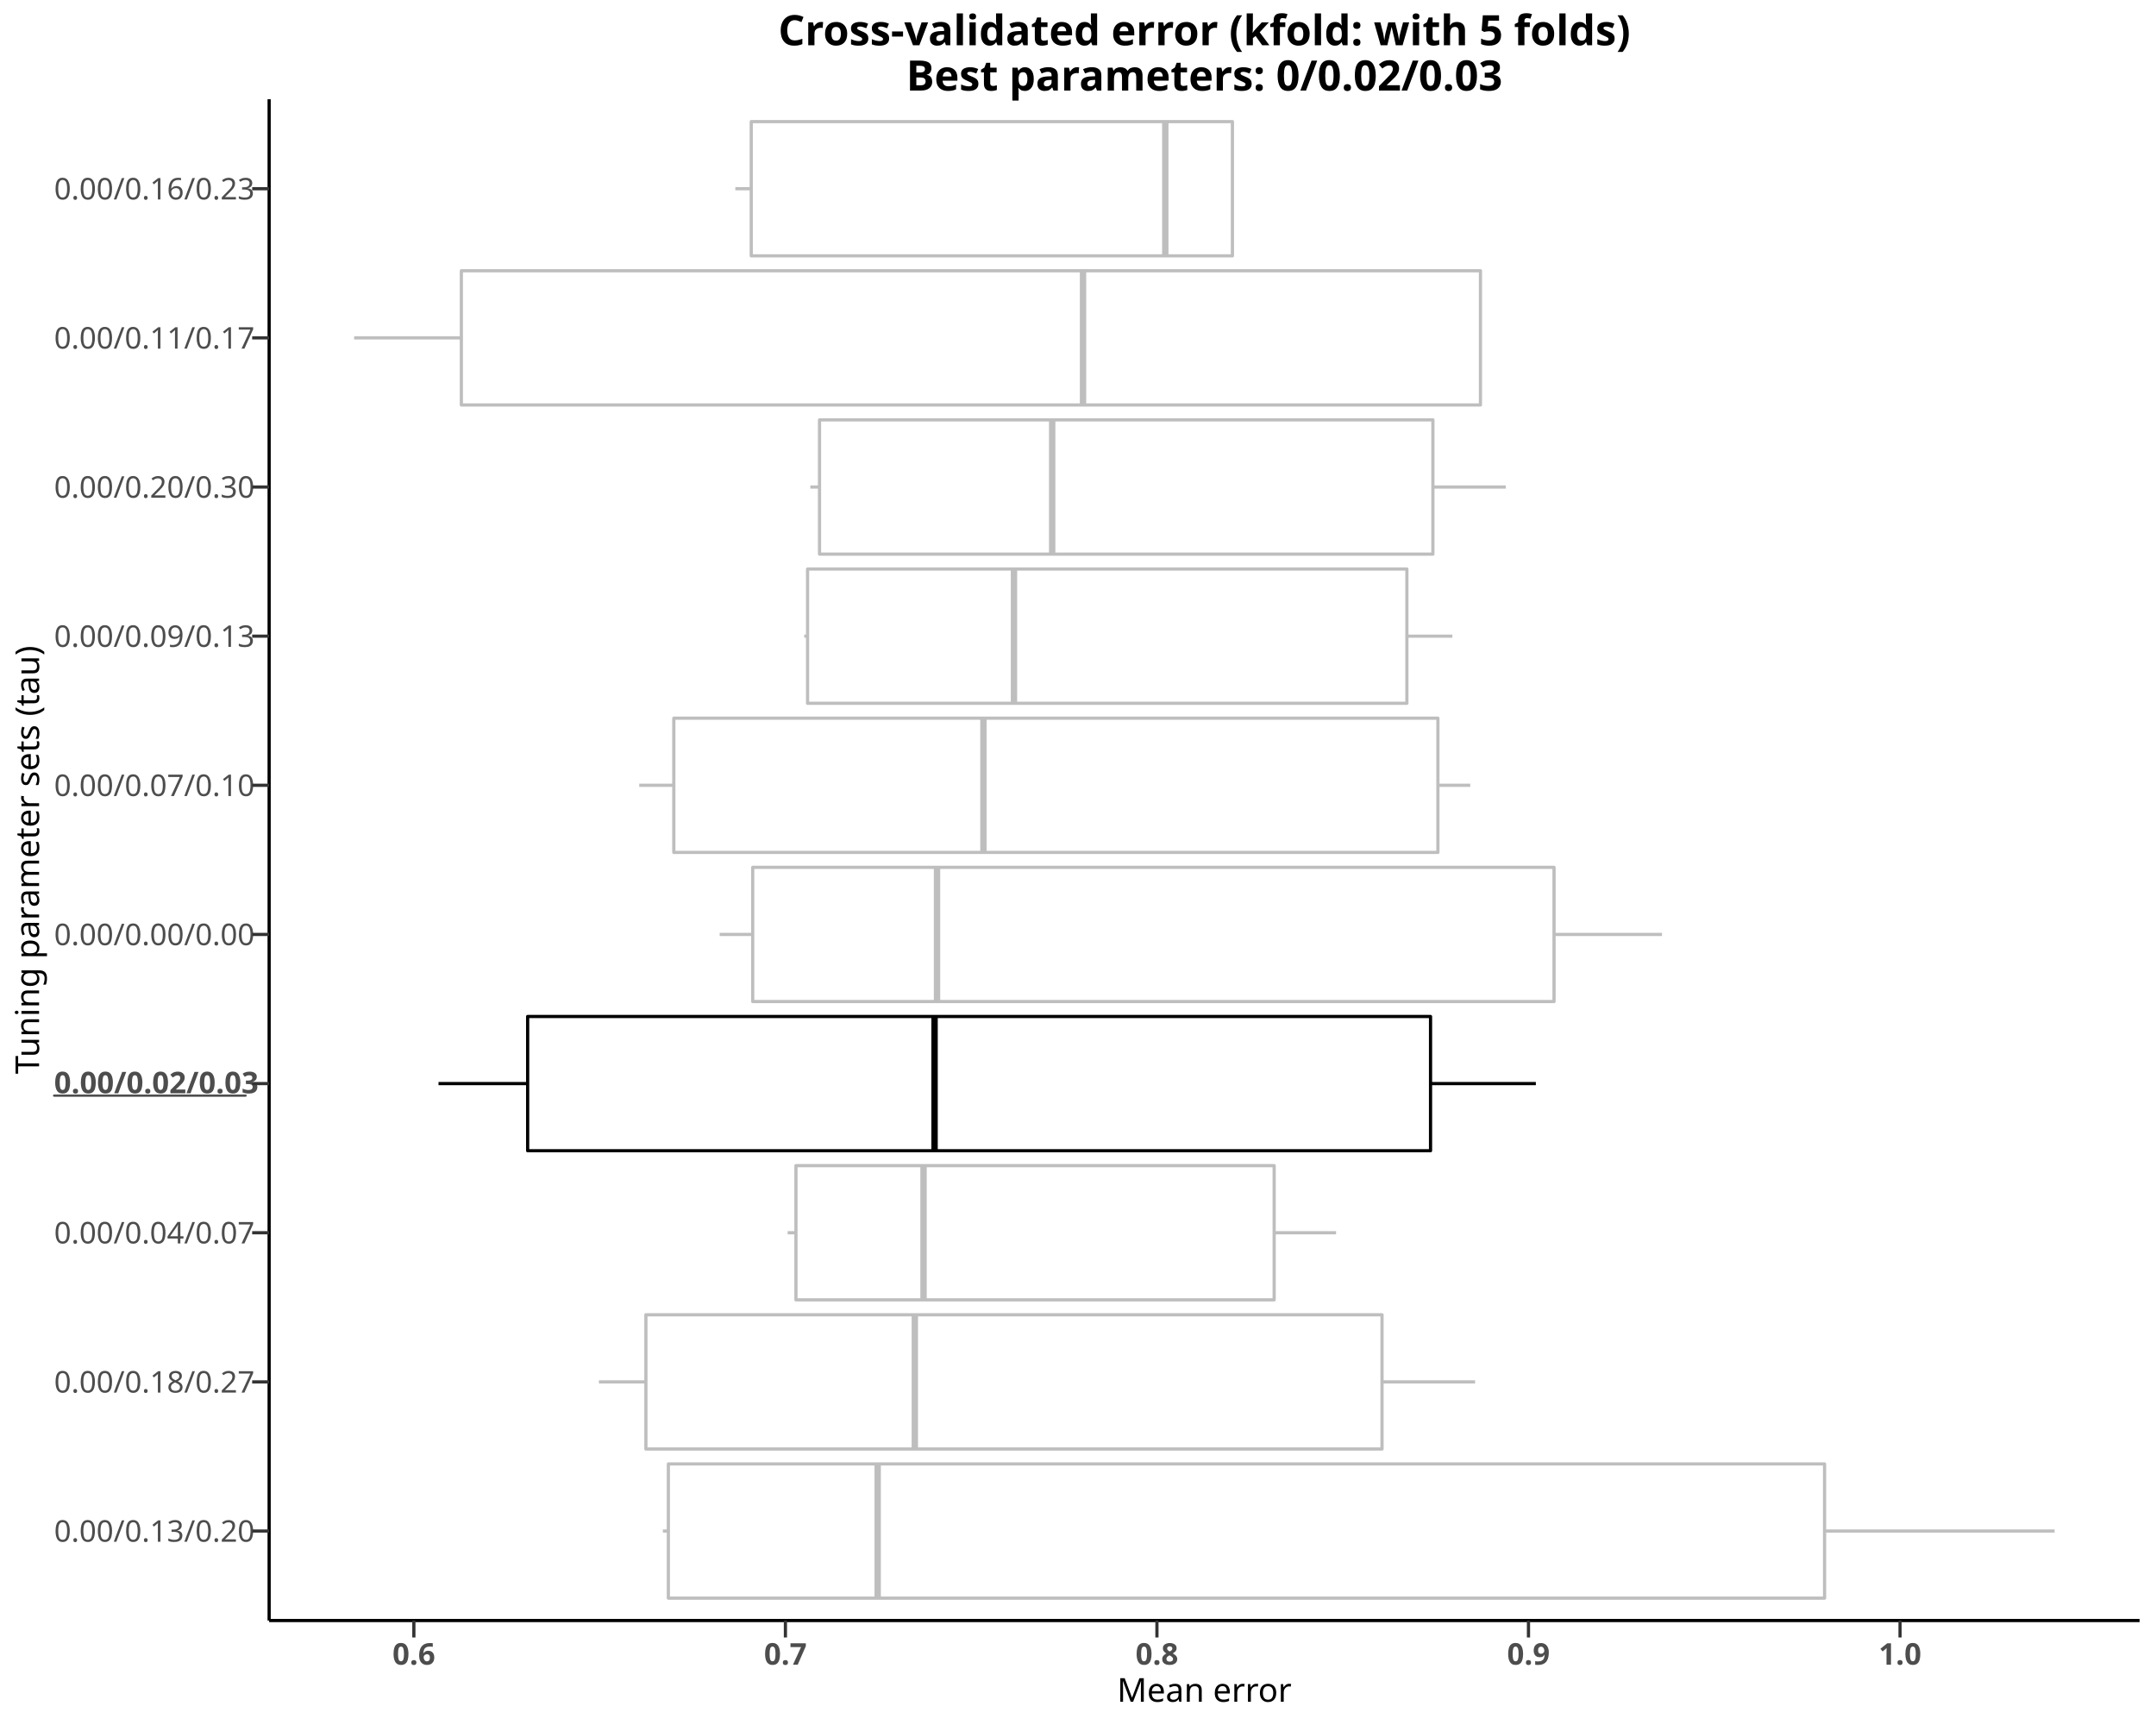
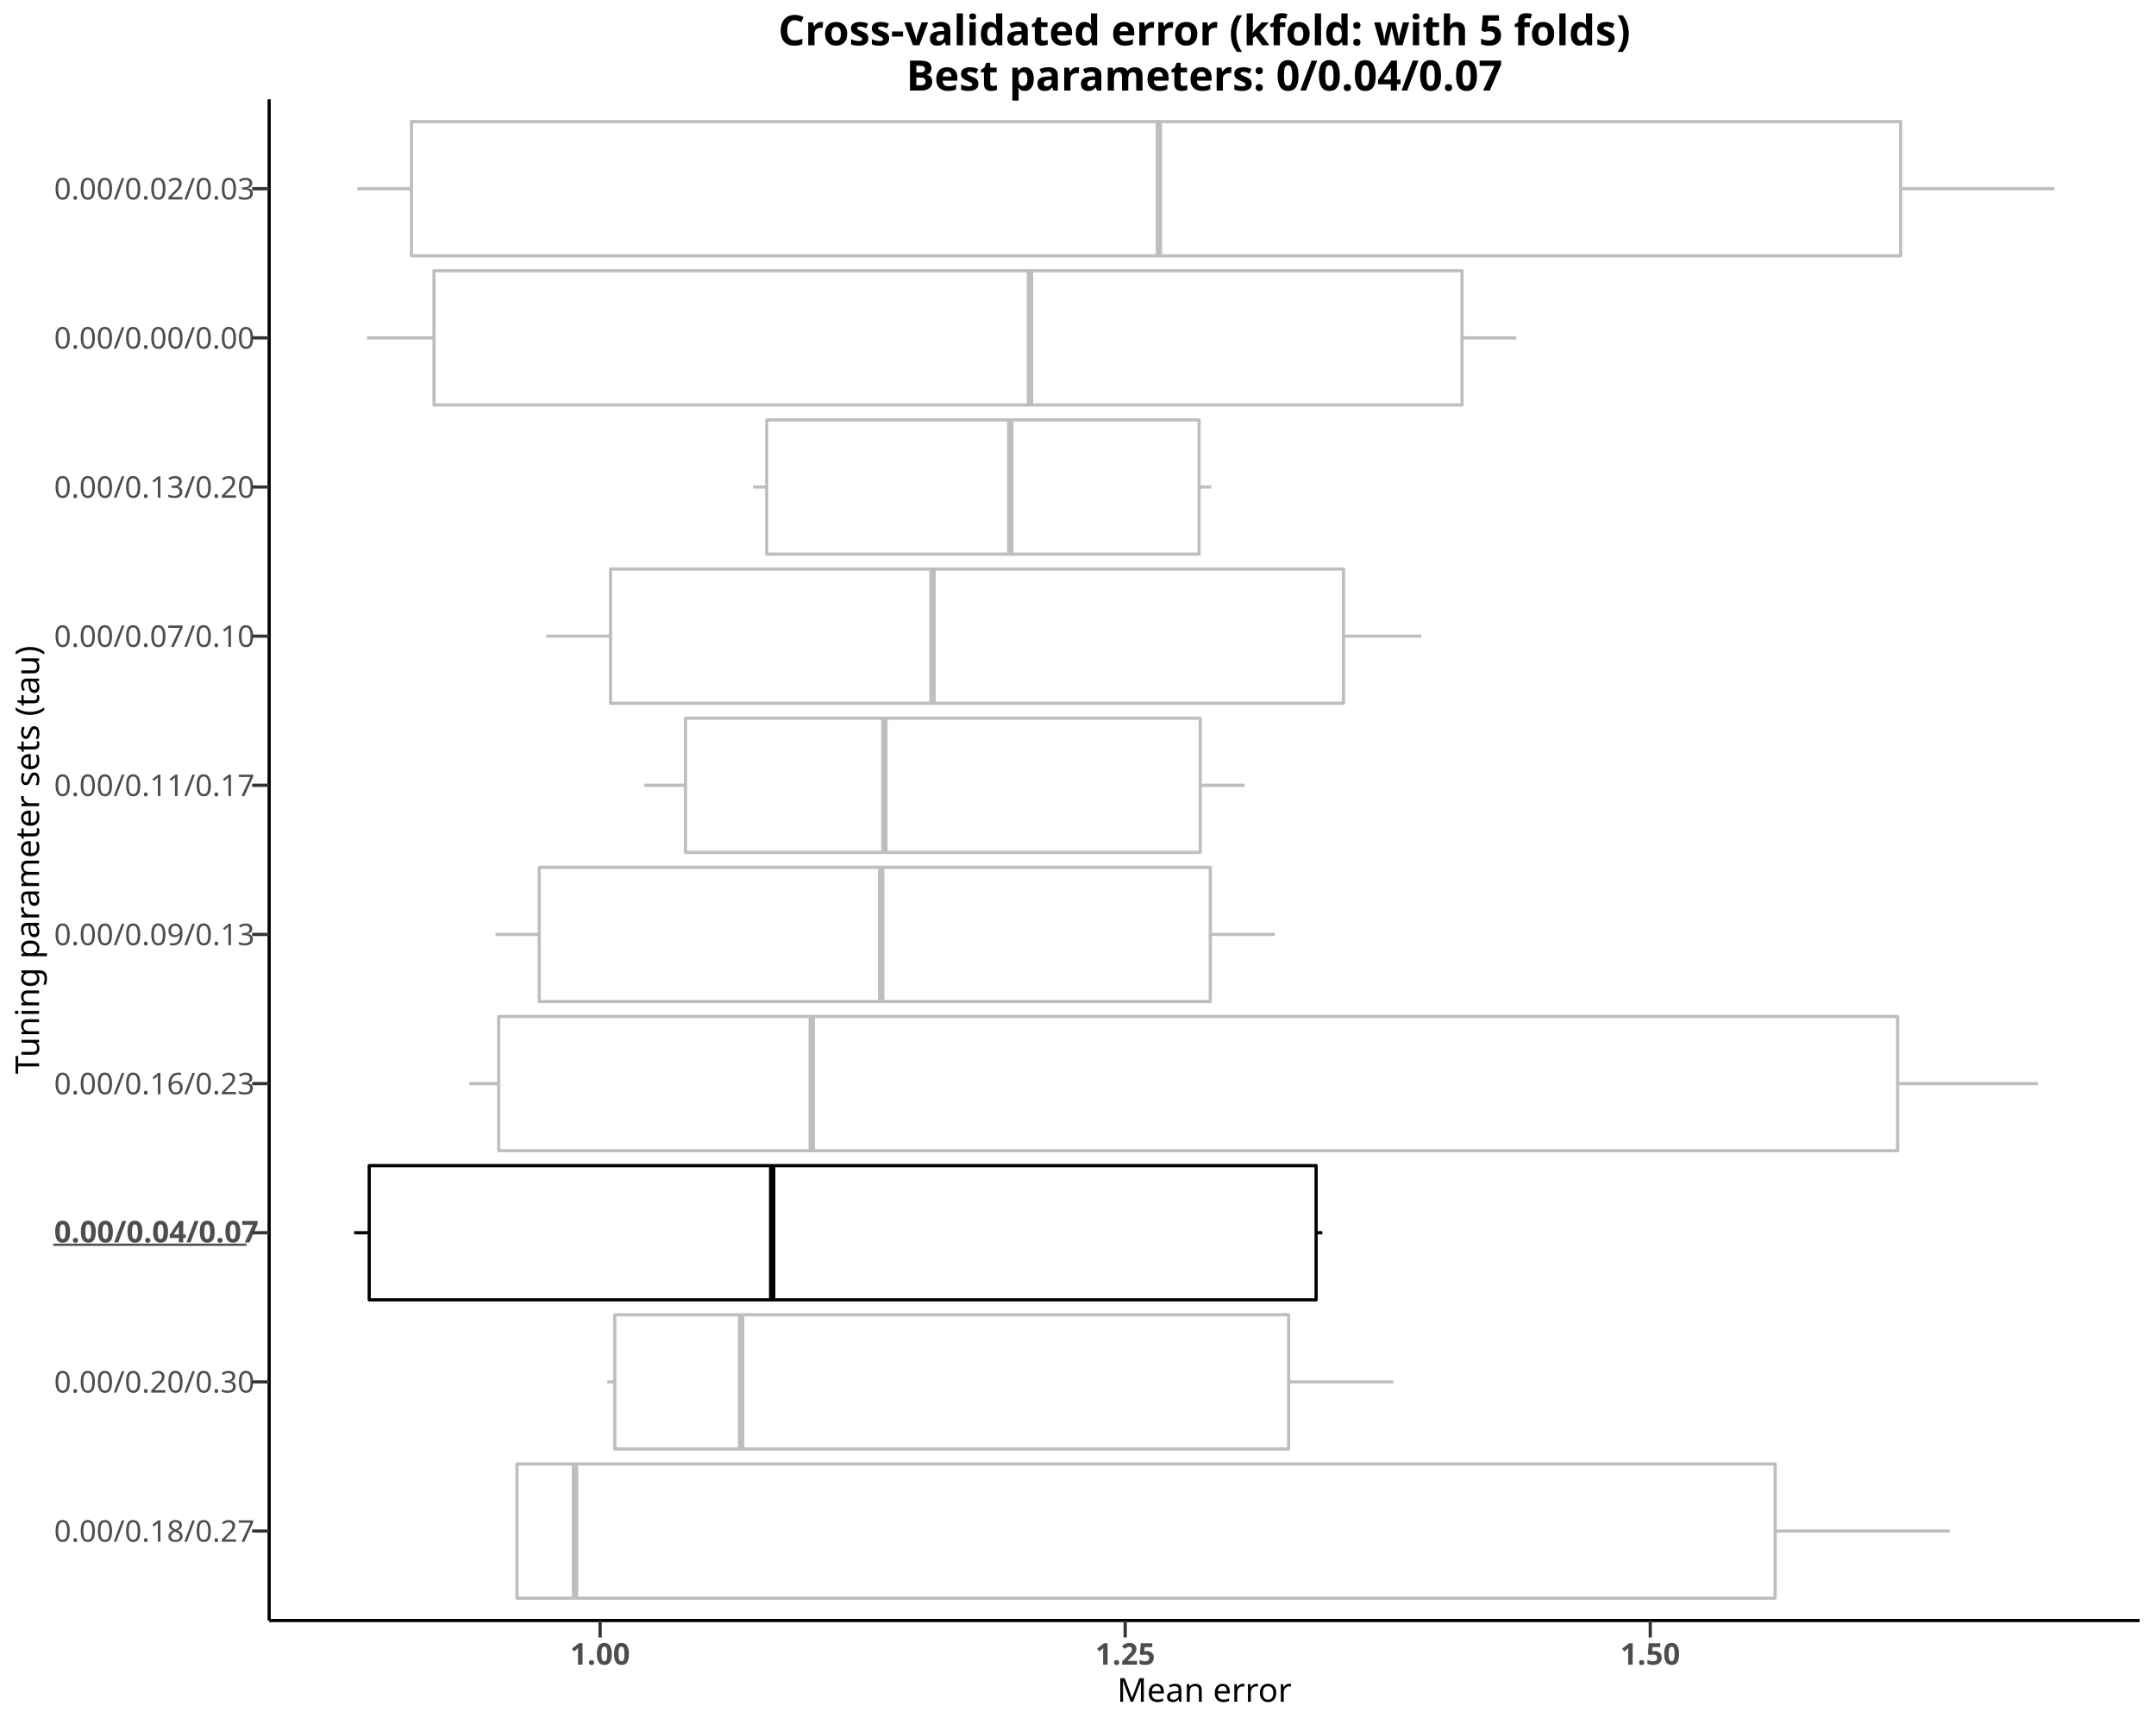
<svg xmlns="http://www.w3.org/2000/svg" class="svglite" data-engine-version="2.0" width="720.00pt" height="576.00pt" viewBox="0 0 720.00 576.00">
  <defs>
    <style type="text/css">
    .svglite line, .svglite polyline, .svglite polygon, .svglite path, .svglite rect, .svglite circle {
      fill: none;
      stroke: #000000;
      stroke-linecap: round;
      stroke-linejoin: round;
      stroke-miterlimit: 10.00;
    }
  </style>
  </defs>
  <rect width="100%" height="100%" style="stroke: none; fill: #FFFFFF;" />
  <defs>
    <clipPath id="cpMC4wMHw3MjAuMDB8MC4wMHw1NzYuMDA=">
      <rect x="0.00" y="0.00" width="720.00" height="576.00" />
    </clipPath>
  </defs>
  <g clip-path="url(#cpMC4wMHw3MjAuMDB8MC4wMHw1NzYuMDA=)">
    <rect x="0.00" y="0.00" width="720.00" height="576.00" style="stroke-width: 1.07; stroke: #FFFFFF; fill: #FFFFFF;" />
  </g>
  <defs>
    <clipPath id="cpODkuODh8NzE0LjUyfDMzLjE0fDU0MS4xMQ==">
      <rect x="89.88" y="33.14" width="624.64" height="507.97" />
    </clipPath>
  </defs>
  <g clip-path="url(#cpODkuODh8NzE0LjUyfDMzLjE0fDU0MS4xMQ==)">
    <rect x="89.88" y="33.14" width="624.64" height="507.97" style="stroke-width: 1.07; stroke: none; fill: #FFFFFF;" />
-     <line x1="609.32" y1="511.23" x2="686.13" y2="511.23" style="stroke-width: 1.07; stroke: #BEBEBE; stroke-linecap: butt;" />
-     <line x1="223.20" y1="511.23" x2="221.36" y2="511.23" style="stroke-width: 1.07; stroke: #BEBEBE; stroke-linecap: butt;" />
-     <polygon points="609.32,533.64 223.20,533.64 223.20,488.82 609.32,488.82 609.32,533.64 " style="stroke-width: 1.07; stroke: #BEBEBE; fill: #FFFFFF;" />
-     <line x1="293.10" y1="533.64" x2="293.10" y2="488.82" style="stroke-width: 2.13; stroke: #BEBEBE; stroke-linecap: butt;" />
-     <line x1="461.53" y1="461.43" x2="492.62" y2="461.43" style="stroke-width: 1.07; stroke: #BEBEBE; stroke-linecap: butt;" />
-     <line x1="215.70" y1="461.43" x2="200.01" y2="461.43" style="stroke-width: 1.07; stroke: #BEBEBE; stroke-linecap: butt;" />
-     <polygon points="461.53,483.84 215.70,483.84 215.70,439.02 461.53,439.02 461.53,483.84 " style="stroke-width: 1.07; stroke: #BEBEBE; fill: #FFFFFF;" />
-     <line x1="305.51" y1="483.84" x2="305.51" y2="439.02" style="stroke-width: 2.13; stroke: #BEBEBE; stroke-linecap: butt;" />
-     <line x1="425.51" y1="411.63" x2="446.19" y2="411.63" style="stroke-width: 1.07; stroke: #BEBEBE; stroke-linecap: butt;" />
-     <line x1="265.81" y1="411.63" x2="263.04" y2="411.63" style="stroke-width: 1.07; stroke: #BEBEBE; stroke-linecap: butt;" />
-     <polygon points="425.51,434.04 265.81,434.04 265.81,389.22 425.51,389.22 425.51,434.04 " style="stroke-width: 1.07; stroke: #BEBEBE; fill: #FFFFFF;" />
-     <line x1="308.42" y1="434.04" x2="308.42" y2="389.22" style="stroke-width: 2.13; stroke: #BEBEBE; stroke-linecap: butt;" />
-     <line x1="477.73" y1="361.83" x2="512.90" y2="361.83" style="stroke-width: 1.07; stroke-linecap: butt;" />
-     <line x1="176.21" y1="361.83" x2="146.44" y2="361.83" style="stroke-width: 1.07; stroke-linecap: butt;" />
-     <polygon points="477.73,384.24 176.21,384.24 176.21,339.42 477.73,339.42 477.73,384.24 " style="stroke-width: 1.07; fill: #FFFFFF;" />
-     <line x1="312.10" y1="384.24" x2="312.10" y2="339.42" style="stroke-width: 2.13; stroke-linecap: butt;" />
-     <line x1="518.97" y1="312.02" x2="555.02" y2="312.02" style="stroke-width: 1.07; stroke: #BEBEBE; stroke-linecap: butt;" />
-     <line x1="251.37" y1="312.02" x2="240.33" y2="312.02" style="stroke-width: 1.07; stroke: #BEBEBE; stroke-linecap: butt;" />
-     <polygon points="518.97,334.43 251.37,334.43 251.37,289.61 518.97,289.61 518.97,334.43 " style="stroke-width: 1.07; stroke: #BEBEBE; fill: #FFFFFF;" />
-     <line x1="312.92" y1="334.43" x2="312.92" y2="289.61" style="stroke-width: 2.13; stroke: #BEBEBE; stroke-linecap: butt;" />
-     <line x1="480.19" y1="262.22" x2="490.99" y2="262.22" style="stroke-width: 1.07; stroke: #BEBEBE; stroke-linecap: butt;" />
-     <line x1="225.02" y1="262.22" x2="213.47" y2="262.22" style="stroke-width: 1.07; stroke: #BEBEBE; stroke-linecap: butt;" />
-     <polygon points="480.19,284.63 225.02,284.63 225.02,239.81 480.19,239.81 480.19,284.63 " style="stroke-width: 1.07; stroke: #BEBEBE; fill: #FFFFFF;" />
-     <line x1="328.42" y1="284.63" x2="328.42" y2="239.81" style="stroke-width: 2.13; stroke: #BEBEBE; stroke-linecap: butt;" />
-     <line x1="469.83" y1="212.42" x2="485.01" y2="212.42" style="stroke-width: 1.07; stroke: #BEBEBE; stroke-linecap: butt;" />
-     <line x1="269.69" y1="212.42" x2="268.57" y2="212.42" style="stroke-width: 1.07; stroke: #BEBEBE; stroke-linecap: butt;" />
-     <polygon points="469.83,234.83 269.69,234.83 269.69,190.01 469.83,190.01 469.83,234.83 " style="stroke-width: 1.07; stroke: #BEBEBE; fill: #FFFFFF;" />
-     <line x1="338.62" y1="234.83" x2="338.62" y2="190.01" style="stroke-width: 2.13; stroke: #BEBEBE; stroke-linecap: butt;" />
-     <line x1="478.52" y1="162.62" x2="502.86" y2="162.62" style="stroke-width: 1.07; stroke: #BEBEBE; stroke-linecap: butt;" />
-     <line x1="273.68" y1="162.62" x2="270.62" y2="162.62" style="stroke-width: 1.07; stroke: #BEBEBE; stroke-linecap: butt;" />
-     <polygon points="478.52,185.03 273.68,185.03 273.68,140.21 478.52,140.21 478.52,185.03 " style="stroke-width: 1.07; stroke: #BEBEBE; fill: #FFFFFF;" />
-     <line x1="351.38" y1="185.03" x2="351.38" y2="140.21" style="stroke-width: 2.13; stroke: #BEBEBE; stroke-linecap: butt;" />
-     <line x1="494.40" y1="112.82" x2="494.71" y2="112.82" style="stroke-width: 1.07; stroke: #BEBEBE; stroke-linecap: butt;" />
-     <line x1="154.07" y1="112.82" x2="118.27" y2="112.82" style="stroke-width: 1.07; stroke: #BEBEBE; stroke-linecap: butt;" />
-     <polygon points="494.40,135.23 154.07,135.23 154.07,90.41 494.40,90.41 494.40,135.23 " style="stroke-width: 1.07; stroke: #BEBEBE; fill: #FFFFFF;" />
-     <line x1="361.68" y1="135.23" x2="361.68" y2="90.41" style="stroke-width: 2.13; stroke: #BEBEBE; stroke-linecap: butt;" />
-     <line x1="411.57" y1="63.02" x2="411.84" y2="63.02" style="stroke-width: 1.07; stroke: #BEBEBE; stroke-linecap: butt;" />
-     <line x1="250.88" y1="63.02" x2="245.56" y2="63.02" style="stroke-width: 1.07; stroke: #BEBEBE; stroke-linecap: butt;" />
-     <polygon points="411.57,85.43 250.88,85.43 250.88,40.61 411.57,40.61 411.57,85.43 " style="stroke-width: 1.07; stroke: #BEBEBE; fill: #FFFFFF;" />
-     <line x1="389.15" y1="85.43" x2="389.15" y2="40.61" style="stroke-width: 2.13; stroke: #BEBEBE; stroke-linecap: butt;" />
+     <line x1="592.81" y1="511.23" x2="651.10" y2="511.23" style="stroke-width: 1.07; stroke: #BEBEBE; stroke-linecap: butt;" />
+     <line x1="172.65" y1="511.23" x2="172.58" y2="511.23" style="stroke-width: 1.07; stroke: #BEBEBE; stroke-linecap: butt;" />
+     <polygon points="592.81,533.64 172.65,533.64 172.65,488.82 592.81,488.82 592.81,533.64 " style="stroke-width: 1.07; stroke: #BEBEBE; fill: #FFFFFF;" />
+     <line x1="192.03" y1="533.64" x2="192.03" y2="488.82" style="stroke-width: 2.13; stroke: #BEBEBE; stroke-linecap: butt;" />
+     <line x1="430.35" y1="461.43" x2="465.30" y2="461.43" style="stroke-width: 1.07; stroke: #BEBEBE; stroke-linecap: butt;" />
+     <line x1="205.29" y1="461.43" x2="202.79" y2="461.43" style="stroke-width: 1.07; stroke: #BEBEBE; stroke-linecap: butt;" />
+     <polygon points="430.35,483.84 205.29,483.84 205.29,439.02 430.35,439.02 430.35,483.84 " style="stroke-width: 1.07; stroke: #BEBEBE; fill: #FFFFFF;" />
+     <line x1="247.50" y1="483.84" x2="247.50" y2="439.02" style="stroke-width: 2.13; stroke: #BEBEBE; stroke-linecap: butt;" />
+     <line x1="439.52" y1="411.63" x2="441.59" y2="411.63" style="stroke-width: 1.07; stroke-linecap: butt;" />
+     <line x1="123.30" y1="411.63" x2="118.27" y2="411.63" style="stroke-width: 1.07; stroke-linecap: butt;" />
+     <polygon points="439.52,434.04 123.30,434.04 123.30,389.22 439.52,389.22 439.52,434.04 " style="stroke-width: 1.07; fill: #FFFFFF;" />
+     <line x1="257.87" y1="434.04" x2="257.87" y2="389.22" style="stroke-width: 2.13; stroke-linecap: butt;" />
+     <line x1="633.71" y1="361.83" x2="680.52" y2="361.83" style="stroke-width: 1.07; stroke: #BEBEBE; stroke-linecap: butt;" />
+     <line x1="166.54" y1="361.83" x2="156.70" y2="361.83" style="stroke-width: 1.07; stroke: #BEBEBE; stroke-linecap: butt;" />
+     <polygon points="633.71,384.24 166.54,384.24 166.54,339.42 633.71,339.42 633.71,384.24 " style="stroke-width: 1.07; stroke: #BEBEBE; fill: #FFFFFF;" />
+     <line x1="271.09" y1="384.24" x2="271.09" y2="339.42" style="stroke-width: 2.13; stroke: #BEBEBE; stroke-linecap: butt;" />
+     <line x1="404.18" y1="312.02" x2="425.73" y2="312.02" style="stroke-width: 1.07; stroke: #BEBEBE; stroke-linecap: butt;" />
+     <line x1="180.06" y1="312.02" x2="165.47" y2="312.02" style="stroke-width: 1.07; stroke: #BEBEBE; stroke-linecap: butt;" />
+     <polygon points="404.18,334.43 180.06,334.43 180.06,289.61 404.18,289.61 404.18,334.43 " style="stroke-width: 1.07; stroke: #BEBEBE; fill: #FFFFFF;" />
+     <line x1="294.27" y1="334.43" x2="294.27" y2="289.61" style="stroke-width: 2.13; stroke: #BEBEBE; stroke-linecap: butt;" />
+     <line x1="400.83" y1="262.22" x2="415.71" y2="262.22" style="stroke-width: 1.07; stroke: #BEBEBE; stroke-linecap: butt;" />
+     <line x1="228.91" y1="262.22" x2="215.16" y2="262.22" style="stroke-width: 1.07; stroke: #BEBEBE; stroke-linecap: butt;" />
+     <polygon points="400.83,284.63 228.91,284.63 228.91,239.81 400.83,239.81 400.83,284.63 " style="stroke-width: 1.07; stroke: #BEBEBE; fill: #FFFFFF;" />
+     <line x1="295.35" y1="284.63" x2="295.35" y2="239.81" style="stroke-width: 2.13; stroke: #BEBEBE; stroke-linecap: butt;" />
+     <line x1="448.66" y1="212.42" x2="474.61" y2="212.42" style="stroke-width: 1.07; stroke: #BEBEBE; stroke-linecap: butt;" />
+     <line x1="203.89" y1="212.42" x2="182.43" y2="212.42" style="stroke-width: 1.07; stroke: #BEBEBE; stroke-linecap: butt;" />
+     <polygon points="448.66,234.83 203.89,234.83 203.89,190.01 448.66,190.01 448.66,234.83 " style="stroke-width: 1.07; stroke: #BEBEBE; fill: #FFFFFF;" />
+     <line x1="311.42" y1="234.83" x2="311.42" y2="190.01" style="stroke-width: 2.13; stroke: #BEBEBE; stroke-linecap: butt;" />
+     <line x1="400.43" y1="162.62" x2="404.49" y2="162.62" style="stroke-width: 1.07; stroke: #BEBEBE; stroke-linecap: butt;" />
+     <line x1="256.05" y1="162.62" x2="251.50" y2="162.62" style="stroke-width: 1.07; stroke: #BEBEBE; stroke-linecap: butt;" />
+     <polygon points="400.43,185.03 256.05,185.03 256.05,140.21 400.43,140.21 400.43,185.03 " style="stroke-width: 1.07; stroke: #BEBEBE; fill: #FFFFFF;" />
+     <line x1="337.39" y1="185.03" x2="337.39" y2="140.21" style="stroke-width: 2.13; stroke: #BEBEBE; stroke-linecap: butt;" />
+     <line x1="488.24" y1="112.82" x2="506.37" y2="112.82" style="stroke-width: 1.07; stroke: #BEBEBE; stroke-linecap: butt;" />
+     <line x1="144.94" y1="112.82" x2="122.56" y2="112.82" style="stroke-width: 1.07; stroke: #BEBEBE; stroke-linecap: butt;" />
+     <polygon points="488.24,135.23 144.94,135.23 144.94,90.41 488.24,90.41 488.24,135.23 " style="stroke-width: 1.07; stroke: #BEBEBE; fill: #FFFFFF;" />
+     <line x1="343.96" y1="135.23" x2="343.96" y2="90.41" style="stroke-width: 2.13; stroke: #BEBEBE; stroke-linecap: butt;" />
+     <line x1="634.72" y1="63.02" x2="686.13" y2="63.02" style="stroke-width: 1.07; stroke: #BEBEBE; stroke-linecap: butt;" />
+     <line x1="137.41" y1="63.02" x2="119.30" y2="63.02" style="stroke-width: 1.07; stroke: #BEBEBE; stroke-linecap: butt;" />
+     <polygon points="634.72,85.43 137.41,85.43 137.41,40.61 634.72,40.61 634.72,85.43 " style="stroke-width: 1.07; stroke: #BEBEBE; fill: #FFFFFF;" />
+     <line x1="387.01" y1="85.43" x2="387.01" y2="40.61" style="stroke-width: 2.13; stroke: #BEBEBE; stroke-linecap: butt;" />
  </g>
  <g clip-path="url(#cpMC4wMHw3MjAuMDB8MC4wMHw1NzYuMDA=)">
    <polyline points="89.88,541.11 89.88,33.14 " style="stroke-width: 1.07; stroke-linecap: butt;" />
-     <text x="18.07" y="166.20" style="font-size: 10.00px; fill: #4D4D4D; font-family: sans;" textLength="63.95px" lengthAdjust="spacingAndGlyphs">0.00/0.20/0.30</text>
-     <text x="18.07" y="315.60" style="font-size: 10.00px; fill: #4D4D4D; font-family: sans;" textLength="63.95px" lengthAdjust="spacingAndGlyphs">0.00/0.00/0.00</text>
-     <text x="18.07" y="116.40" style="font-size: 10.00px; fill: #4D4D4D; font-family: sans;" textLength="63.95px" lengthAdjust="spacingAndGlyphs">0.00/0.11/0.17</text>
-     <text x="18.07" y="66.60" style="font-size: 10.00px; fill: #4D4D4D; font-family: sans;" textLength="63.95px" lengthAdjust="spacingAndGlyphs">0.00/0.16/0.23</text>
-     <text x="18.07" y="465.00" style="font-size: 10.00px; fill: #4D4D4D; font-family: sans;" textLength="63.95px" lengthAdjust="spacingAndGlyphs">0.00/0.18/0.27</text>
-     <text x="18.07" y="514.80" style="font-size: 10.00px; fill: #4D4D4D; font-family: sans;" textLength="63.95px" lengthAdjust="spacingAndGlyphs">0.00/0.13/0.20</text>
-     <text x="18.07" y="265.80" style="font-size: 10.00px; fill: #4D4D4D; font-family: sans;" textLength="63.95px" lengthAdjust="spacingAndGlyphs">0.00/0.07/0.10</text>
-     <text x="18.07" y="216.00" style="font-size: 10.00px; fill: #4D4D4D; font-family: sans;" textLength="63.95px" lengthAdjust="spacingAndGlyphs">0.00/0.09/0.13</text>
-     <text x="18.07" y="415.20" style="font-size: 10.00px; fill: #4D4D4D; font-family: sans;" textLength="63.95px" lengthAdjust="spacingAndGlyphs">0.00/0.04/0.07</text>
-     <text x="18.07" y="365.06" style="font-size: 10.00px; font-weight: bold; fill: #4D4D4D; font-family: sans;" textLength="63.95px" lengthAdjust="spacingAndGlyphs">0.00/0.02/0.03</text>
-     <polyline points="18.07,365.84 82.02,365.84 " style="stroke-width: 0.75; stroke: #4D4D4D;" />
+     <text x="18.07" y="465.00" style="font-size: 10.00px; fill: #4D4D4D; font-family: sans;" textLength="63.95px" lengthAdjust="spacingAndGlyphs">0.00/0.20/0.30</text>
+     <text x="18.07" y="116.40" style="font-size: 10.00px; fill: #4D4D4D; font-family: sans;" textLength="63.95px" lengthAdjust="spacingAndGlyphs">0.00/0.00/0.00</text>
+     <text x="18.07" y="265.80" style="font-size: 10.00px; fill: #4D4D4D; font-family: sans;" textLength="63.95px" lengthAdjust="spacingAndGlyphs">0.00/0.11/0.17</text>
+     <text x="18.07" y="365.40" style="font-size: 10.00px; fill: #4D4D4D; font-family: sans;" textLength="63.95px" lengthAdjust="spacingAndGlyphs">0.00/0.16/0.23</text>
+     <text x="18.07" y="514.80" style="font-size: 10.00px; fill: #4D4D4D; font-family: sans;" textLength="63.95px" lengthAdjust="spacingAndGlyphs">0.00/0.18/0.27</text>
+     <text x="18.07" y="166.20" style="font-size: 10.00px; fill: #4D4D4D; font-family: sans;" textLength="63.95px" lengthAdjust="spacingAndGlyphs">0.00/0.13/0.20</text>
+     <text x="18.07" y="216.00" style="font-size: 10.00px; fill: #4D4D4D; font-family: sans;" textLength="63.95px" lengthAdjust="spacingAndGlyphs">0.00/0.07/0.10</text>
+     <text x="18.07" y="315.60" style="font-size: 10.00px; fill: #4D4D4D; font-family: sans;" textLength="63.95px" lengthAdjust="spacingAndGlyphs">0.00/0.09/0.13</text>
+     <text x="18.07" y="414.86" style="font-size: 10.00px; font-weight: bold; fill: #4D4D4D; font-family: sans;" textLength="63.95px" lengthAdjust="spacingAndGlyphs">0.00/0.04/0.07</text>
+     <polyline points="18.07,415.64 82.02,415.64 " style="stroke-width: 0.75; stroke: #4D4D4D;" />
+     <text x="18.07" y="66.60" style="font-size: 10.00px; fill: #4D4D4D; font-family: sans;" textLength="63.95px" lengthAdjust="spacingAndGlyphs">0.00/0.02/0.03</text>
+     <polyline points="84.21,461.43 89.88,461.43 " style="stroke-width: 1.07; stroke: #333333; stroke-linecap: butt;" />
+     <polyline points="84.21,511.23 89.88,511.23 " style="stroke-width: 1.07; stroke: #333333; stroke-linecap: butt;" />
+     <polyline points="84.21,361.83 89.88,361.83 " style="stroke-width: 1.07; stroke: #333333; stroke-linecap: butt;" />
    <polyline points="84.21,162.62 89.88,162.62 " style="stroke-width: 1.07; stroke: #333333; stroke-linecap: butt;" />
-     <polyline points="84.21,461.43 89.88,461.43 " style="stroke-width: 1.07; stroke: #333333; stroke-linecap: butt;" />
+     <polyline points="84.21,262.22 89.88,262.22 " style="stroke-width: 1.07; stroke: #333333; stroke-linecap: butt;" />
+     <polyline points="84.21,312.02 89.88,312.02 " style="stroke-width: 1.07; stroke: #333333; stroke-linecap: butt;" />
+     <polyline points="84.21,212.42 89.88,212.42 " style="stroke-width: 1.07; stroke: #333333; stroke-linecap: butt;" />
+     <polyline points="84.21,411.63 89.88,411.63 " style="stroke-width: 1.07; stroke: #333333; stroke-linecap: butt;" />
    <polyline points="84.21,63.02 89.88,63.02 " style="stroke-width: 1.07; stroke: #333333; stroke-linecap: butt;" />
-     <polyline points="84.21,511.23 89.88,511.23 " style="stroke-width: 1.07; stroke: #333333; stroke-linecap: butt;" />
    <polyline points="84.21,112.82 89.88,112.82 " style="stroke-width: 1.07; stroke: #333333; stroke-linecap: butt;" />
-     <polyline points="84.21,212.42 89.88,212.42 " style="stroke-width: 1.07; stroke: #333333; stroke-linecap: butt;" />
-     <polyline points="84.21,262.22 89.88,262.22 " style="stroke-width: 1.07; stroke: #333333; stroke-linecap: butt;" />
-     <polyline points="84.21,411.63 89.88,411.63 " style="stroke-width: 1.07; stroke: #333333; stroke-linecap: butt;" />
-     <polyline points="84.21,361.83 89.88,361.83 " style="stroke-width: 1.07; stroke: #333333; stroke-linecap: butt;" />
-     <polyline points="84.21,312.02 89.88,312.02 " style="stroke-width: 1.07; stroke: #333333; stroke-linecap: butt;" />
    <polyline points="89.88,541.11 714.52,541.11 " style="stroke-width: 1.07; stroke-linecap: butt;" />
-     <polyline points="138.21,546.78 138.21,541.11 " style="stroke-width: 1.07; stroke: #333333; stroke-linecap: butt;" />
-     <polyline points="262.29,546.78 262.29,541.11 " style="stroke-width: 1.07; stroke: #333333; stroke-linecap: butt;" />
-     <polyline points="386.36,546.78 386.36,541.11 " style="stroke-width: 1.07; stroke: #333333; stroke-linecap: butt;" />
-     <polyline points="510.44,546.78 510.44,541.11 " style="stroke-width: 1.07; stroke: #333333; stroke-linecap: butt;" />
-     <polyline points="634.52,546.78 634.52,541.11 " style="stroke-width: 1.07; stroke: #333333; stroke-linecap: butt;" />
-     <text x="138.21" y="555.85" text-anchor="middle" style="font-size: 10.00px; font-weight: bold; fill: #4D4D4D; font-family: sans;" textLength="13.90px" lengthAdjust="spacingAndGlyphs">0.6</text>
-     <text x="262.29" y="555.85" text-anchor="middle" style="font-size: 10.00px; font-weight: bold; fill: #4D4D4D; font-family: sans;" textLength="13.90px" lengthAdjust="spacingAndGlyphs">0.7</text>
-     <text x="386.36" y="555.85" text-anchor="middle" style="font-size: 10.00px; font-weight: bold; fill: #4D4D4D; font-family: sans;" textLength="13.90px" lengthAdjust="spacingAndGlyphs">0.8</text>
-     <text x="510.44" y="555.85" text-anchor="middle" style="font-size: 10.00px; font-weight: bold; fill: #4D4D4D; font-family: sans;" textLength="13.90px" lengthAdjust="spacingAndGlyphs">0.9</text>
-     <text x="634.52" y="555.85" text-anchor="middle" style="font-size: 10.00px; font-weight: bold; fill: #4D4D4D; font-family: sans;" textLength="13.90px" lengthAdjust="spacingAndGlyphs">1.0</text>
+     <polyline points="200.41,546.78 200.41,541.11 " style="stroke-width: 1.07; stroke: #333333; stroke-linecap: butt;" />
+     <polyline points="375.76,546.78 375.76,541.11 " style="stroke-width: 1.07; stroke: #333333; stroke-linecap: butt;" />
+     <polyline points="551.11,546.78 551.11,541.11 " style="stroke-width: 1.07; stroke: #333333; stroke-linecap: butt;" />
+     <text x="200.41" y="555.85" text-anchor="middle" style="font-size: 10.00px; font-weight: bold; fill: #4D4D4D; font-family: sans;" textLength="19.46px" lengthAdjust="spacingAndGlyphs">1.00</text>
+     <text x="375.76" y="555.85" text-anchor="middle" style="font-size: 10.00px; font-weight: bold; fill: #4D4D4D; font-family: sans;" textLength="19.46px" lengthAdjust="spacingAndGlyphs">1.25</text>
+     <text x="551.11" y="555.85" text-anchor="middle" style="font-size: 10.00px; font-weight: bold; fill: #4D4D4D; font-family: sans;" textLength="19.46px" lengthAdjust="spacingAndGlyphs">1.50</text>
    <text x="402.20" y="568.24" text-anchor="middle" style="font-size: 11.00px; font-family: sans;" textLength="53.80px" lengthAdjust="spacingAndGlyphs">Mean error</text>
    <text transform="translate(13.05,287.12) rotate(-90)" text-anchor="middle" style="font-size: 11.00px; font-family: sans;" textLength="135.74px" lengthAdjust="spacingAndGlyphs">Tuning parameter sets (tau)</text>
    <text x="402.20" y="15.11" text-anchor="middle" style="font-size: 14.00px; font-weight: bold; font-family: sans;" textLength="251.34px" lengthAdjust="spacingAndGlyphs">Cross-validated error (kfold: with 5 folds)</text>
-     <text x="402.20" y="30.23" text-anchor="middle" style="font-size: 14.00px; font-weight: bold; font-family: sans;" textLength="180.57px" lengthAdjust="spacingAndGlyphs">Best parameters: 0/0.02/0.03</text>
+     <text x="402.20" y="30.23" text-anchor="middle" style="font-size: 14.00px; font-weight: bold; font-family: sans;" textLength="180.57px" lengthAdjust="spacingAndGlyphs">Best parameters: 0/0.04/0.07</text>
  </g>
</svg>
